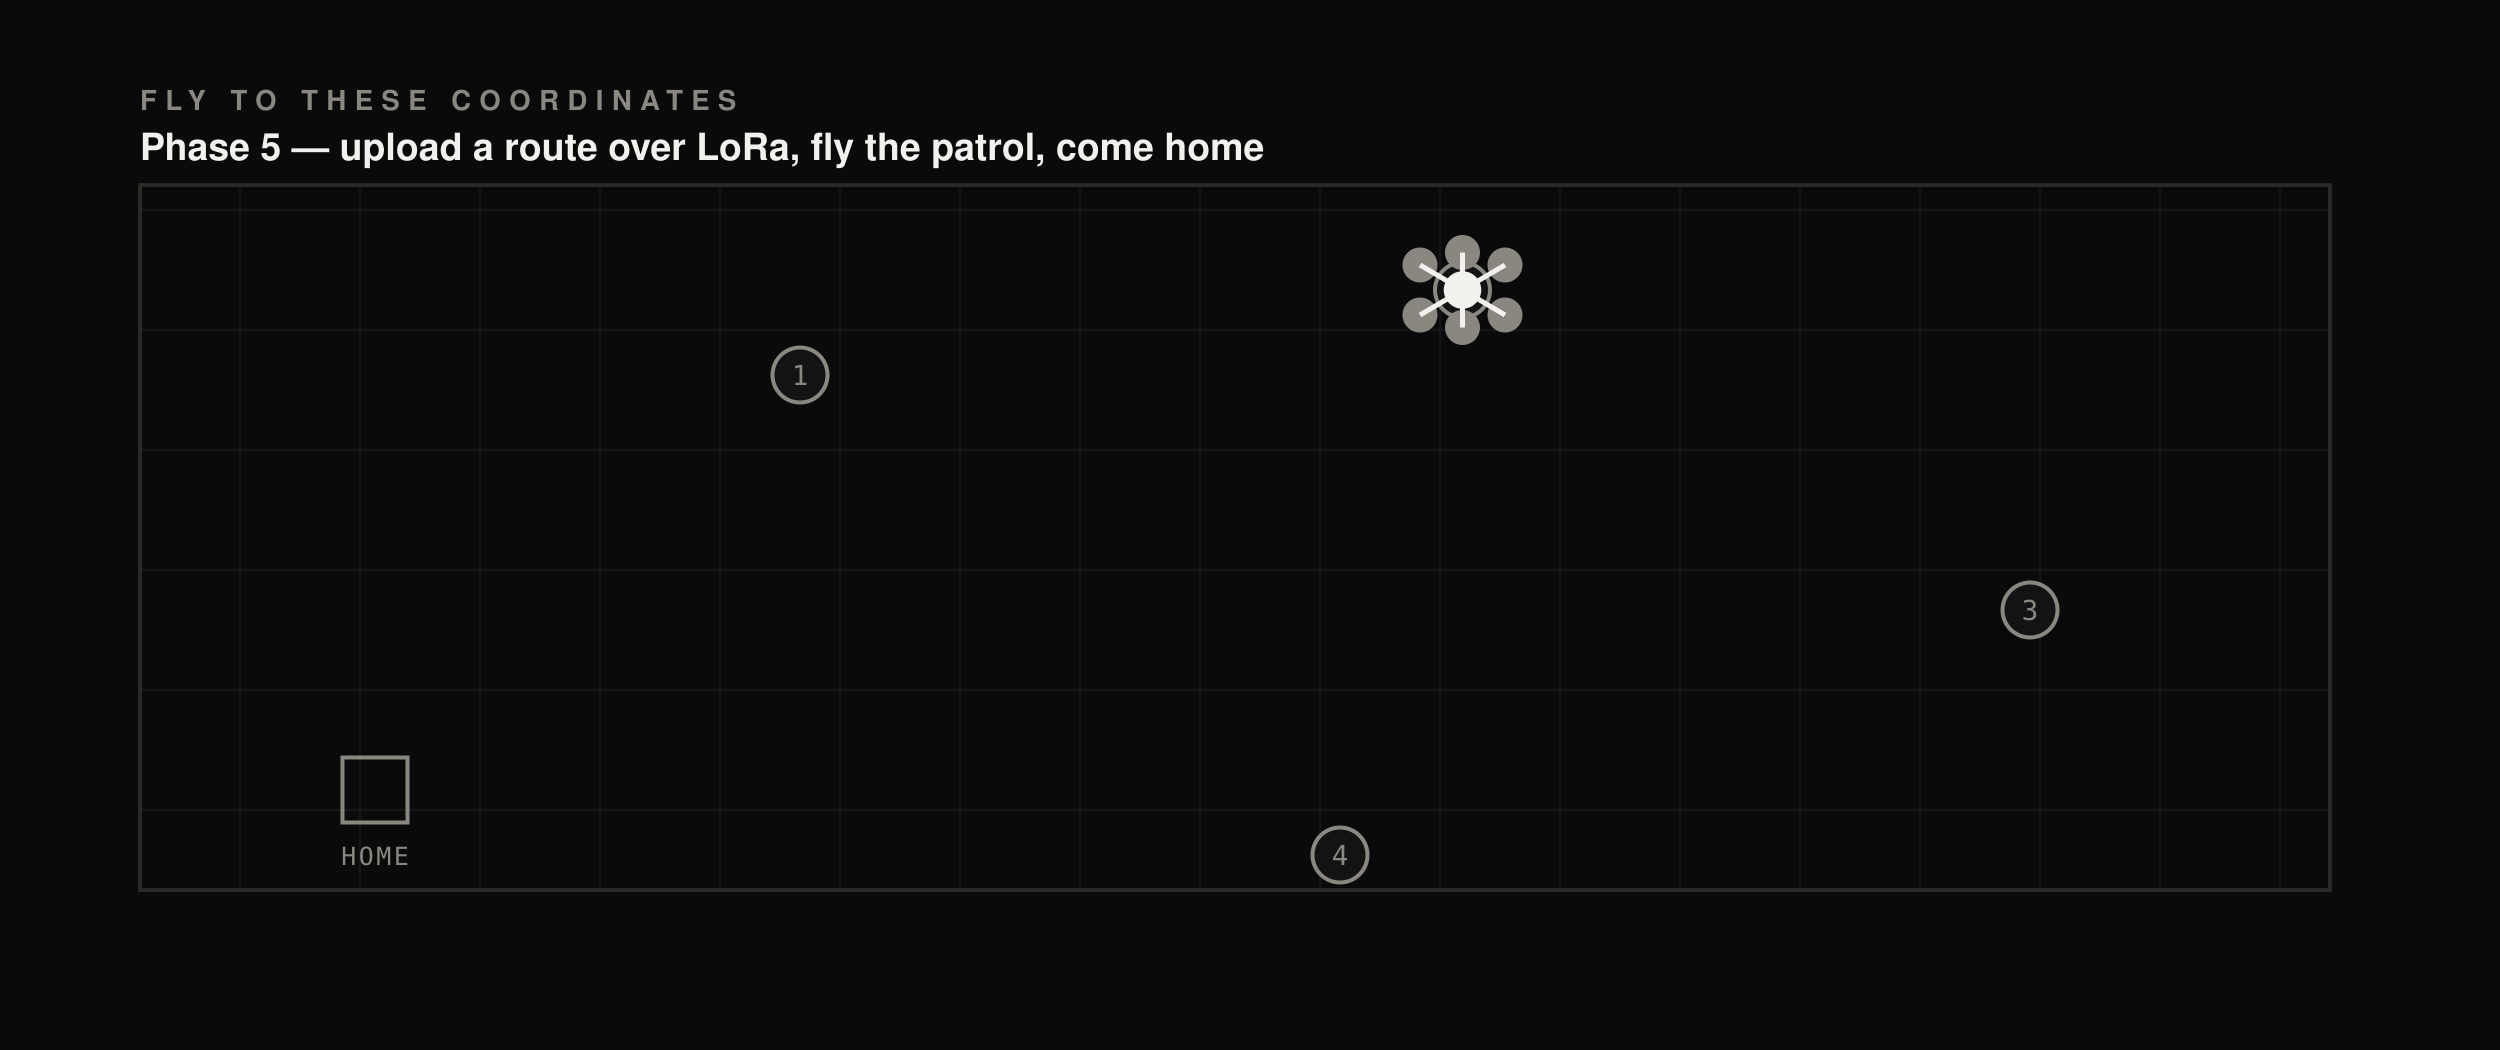
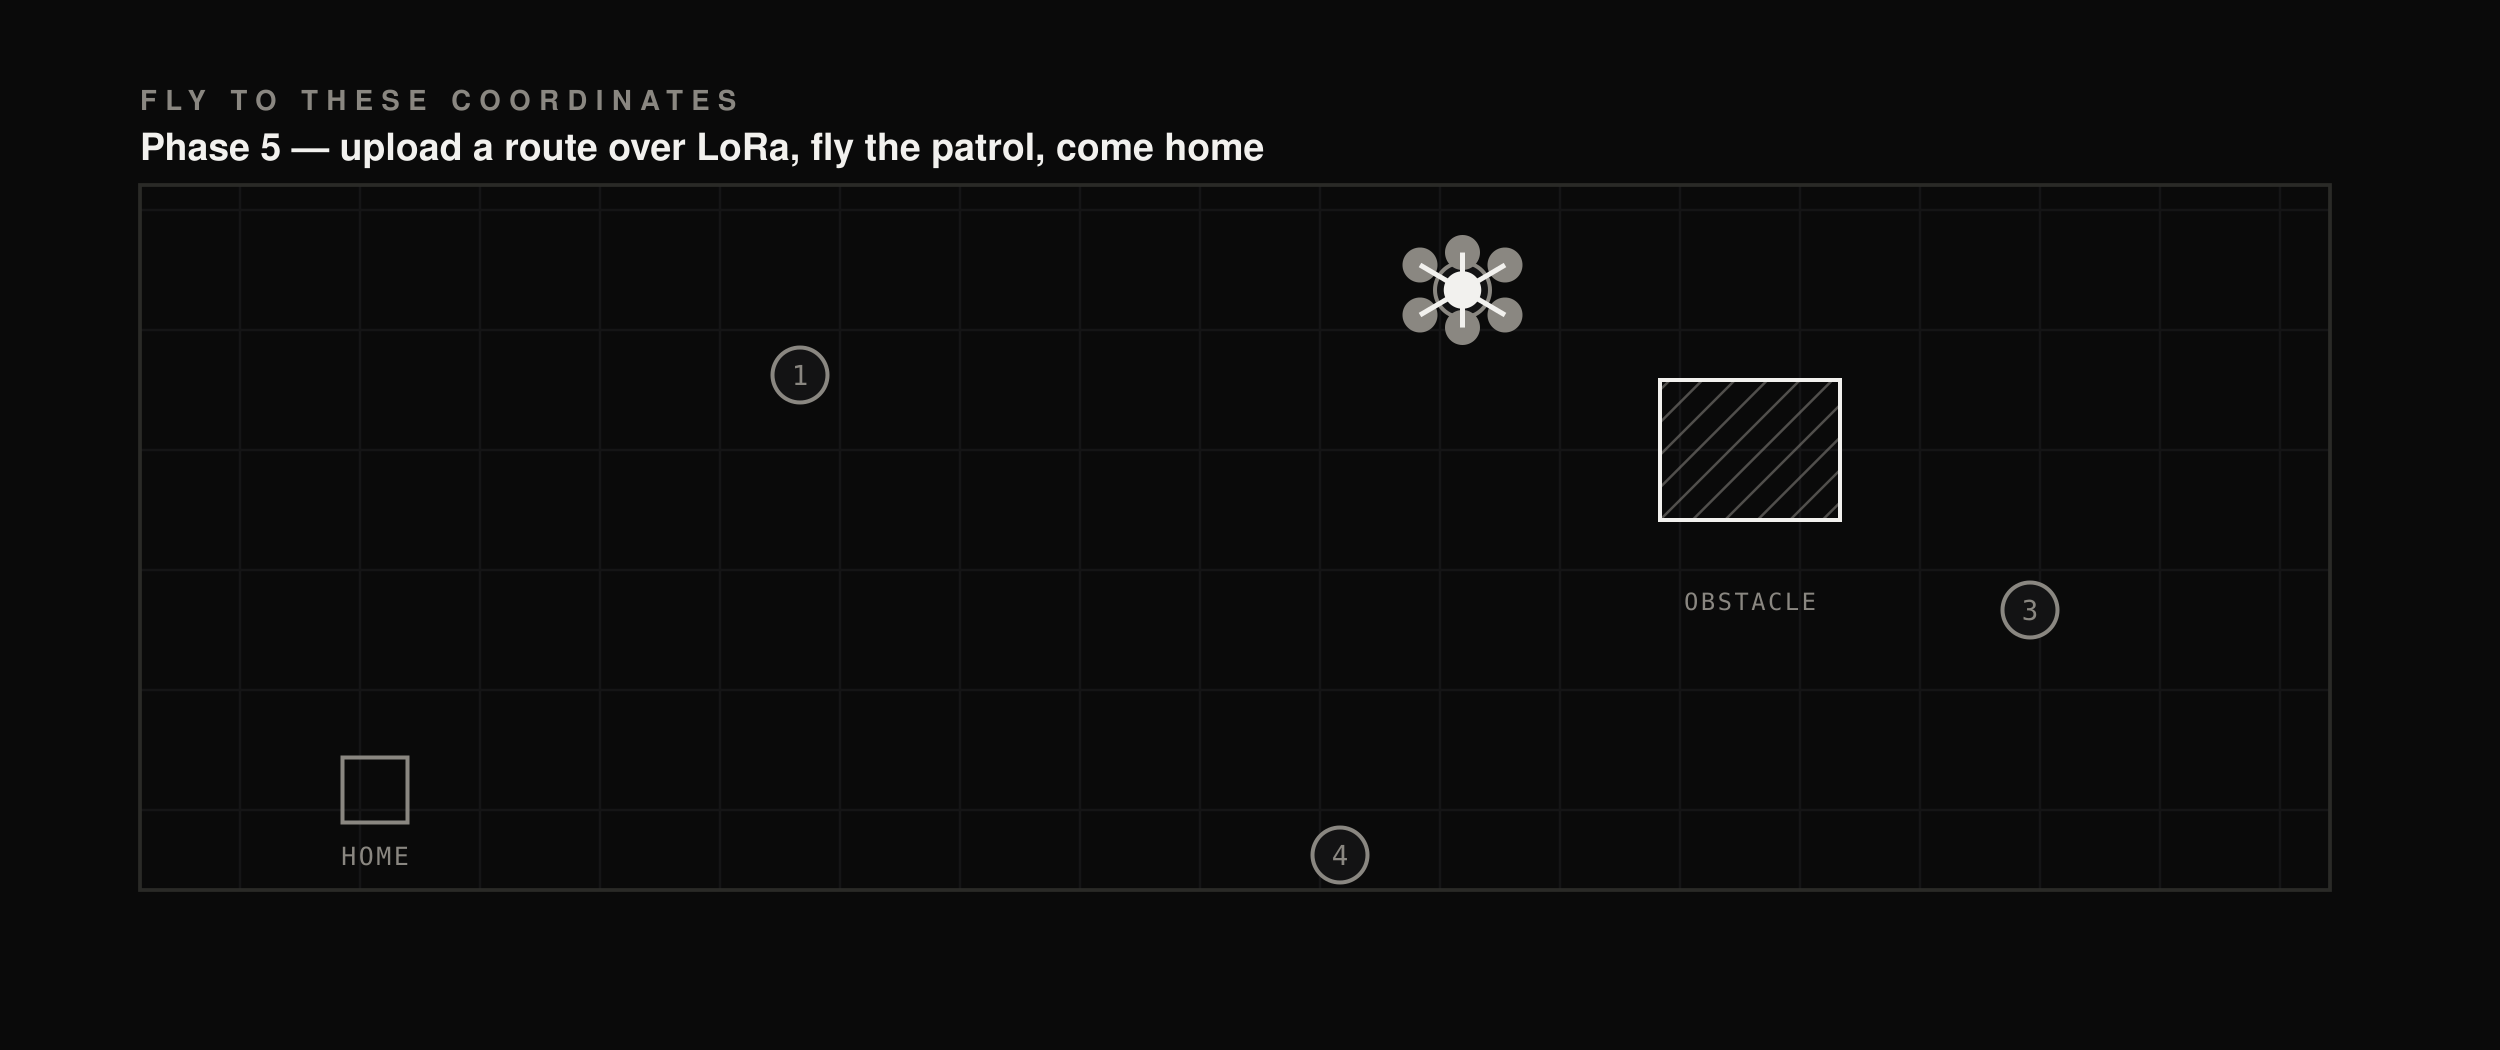
<svg xmlns="http://www.w3.org/2000/svg" viewBox="0 0 1000 420" width="1000" height="420" role="img" aria-label="Venator patrol: four coordinates uploaded over LoRa, validated, armed, flown as a circuit, then RTL home">
  <style>
    #drone { transform-box: view-box; transform-origin: 0 0;
             transform: translate(585px, 116px);
             animation: fly 16s linear infinite }
    @keyframes fly {
      0%,33% { transform: translate(150px, 316px) }
      39%     { transform: translate(150px, 316px) }
-       46.634% { transform: translate(320px, 150px) }
-       55.218% { transform: translate(585px, 116px) }
-       63.59% { transform: translate(812px, 244px) }
+       46.358% { transform: translate(320px, 150px) }
+       54.632% { transform: translate(585px, 116px) }
+       56.661% { transform: translate(648px, 98px) }
+       59.275% { transform: translate(730px, 118px) }
+       63.93% { transform: translate(812px, 244px) }
      73% { transform: translate(536px, 342px) }
      87%,100%  { transform: translate(150px, 316px) }
    }
    #rotor circle { transform-box: fill-box; transform-origin: center;
                    animation: spin .3s linear infinite }
    @keyframes spin { 0%,100% { transform: scaleX(1) } 50% { transform: scaleX(.3) } }

    /* The flown line grows under the aircraft: same schedule, dashoffset to 0. */
-     #flown { stroke-dasharray: 1058.3; stroke-dashoffset: 1058.3;
-              animation: draw 16s linear infinite }
-     @keyframes draw {
-       0%,39% { stroke-dashoffset: 1058.3 }
-       73%,100%  { stroke-dashoffset: 0 }
-     }
+     #flownA { animation: drawA 16s linear infinite }
+     @keyframes drawA { 0%,39% { stroke-dashoffset: 504.8 }
+                        54.632%,100% { stroke-dashoffset: 0 } }
+     #flownB { animation: drawB 16s linear infinite }
+     @keyframes drawB { 0%,63.93% { stroke-dashoffset: 292.9 }
+                        73%,100% { stroke-dashoffset: 0 } }
+     /* The deviation is dashed to mark it as the one thing here that is not
+        built, so it reveals rather than grows — dasharray is already spent. */
+     #dev, #devChip, #obstWarn { opacity:0; animation: kDev 16s steps(1,end) infinite }
+     @keyframes kDev { 0%,54.532% {opacity:0} 54.632%,100% {opacity:1} }
    #rtl { stroke-dasharray: 386.9; stroke-dashoffset: 386.9;
           animation: drawR 16s linear infinite }
    @keyframes drawR {
      0%,73%   { stroke-dashoffset: 386.9 }
      87%     { stroke-dashoffset: 0 }
      100%        { stroke-dashoffset: 0 }
    }
    #plan  { opacity:0; animation: kPlan 16s steps(1,end) infinite }
    #armed { opacity:0; animation: kArm 16s steps(1,end) infinite }
    #ping  { opacity:0; animation: kPing 16s steps(1,end) infinite }
    #ping circle { transform-box: fill-box; transform-origin: center;
                   animation: ping 1.3s linear infinite }
    #ping circle:nth-child(2) { animation-delay: .43s }
    #ping circle:nth-child(3) { animation-delay: .86s }
    @keyframes ping { 0% { transform: scale(1); opacity:.8 }
                      100% { transform: scale(6.5); opacity:0 } }
    @keyframes kPlan { 0%,4% {opacity:0} 4.1%,100% {opacity:1} }
    @keyframes kArm  { 0%,30% {opacity:0} 30.1%,87% {opacity:1}
                       87.1%,100% {opacity:0} }
    @keyframes kPing { 0%,8.9% {opacity:0} 9%,30% {opacity:1}
                       30.1%,100% {opacity:0} }
    #wpOn0, #wpNum0 { opacity:0; animation: kwp0 16s steps(1,end) infinite }
    #wpOn1, #wpNum1 { opacity:0; animation: kwp1 16s steps(1,end) infinite }
    #wpOn2, #wpNum2 { opacity:0; animation: kwp2 16s steps(1,end) infinite }
    #wpOn3, #wpNum3 { opacity:0; animation: kwp3 16s steps(1,end) infinite }
-     @keyframes kwp0 { 0%,46.534% {opacity:0} 46.634%,100% {opacity:1} }
-     @keyframes kwp1 { 0%,55.118% {opacity:0} 55.218%,100% {opacity:1} }
-     @keyframes kwp2 { 0%,63.49% {opacity:0} 63.59%,100% {opacity:1} }
+     @keyframes kwp0 { 0%,46.258% {opacity:0} 46.358%,100% {opacity:1} }
+     @keyframes kwp1 { 0%,54.532% {opacity:0} 54.632%,100% {opacity:1} }
+     @keyframes kwp2 { 0%,63.83% {opacity:0} 63.93%,100% {opacity:1} }
    @keyframes kwp3 { 0%,72.9% {opacity:0} 73%,100% {opacity:1} }
    #ticker text { opacity:0 }
    #p7 { opacity:1 }
    #p0 { animation: kp0 16s steps(1,end) infinite }
    #p1 { animation: kp1 16s steps(1,end) infinite }
    #p2 { animation: kp2 16s steps(1,end) infinite }
    #p3 { animation: kp3 16s steps(1,end) infinite }
    #p4 { animation: kp4 16s steps(1,end) infinite }
+     #p4b { animation: kp4b 16s steps(1,end) infinite }
+     #p4c { animation: kp4c 16s steps(1,end) infinite }
    #p5 { animation: kp5 16s steps(1,end) infinite }
    #p6 { animation: kp6 16s steps(1,end) infinite }
    #p7 { animation: kp7 16s steps(1,end) infinite }
    @keyframes kp0 { 0%,8.9% {opacity:1} 9%,100% {opacity:0} }
    @keyframes kp1 { 0%,8.9% {opacity:0} 9%,25.9% {opacity:1} 26%,100% {opacity:0} }
    @keyframes kp2 { 0%,25.9% {opacity:0} 26%,32.9% {opacity:1} 33%,100% {opacity:0} }
    @keyframes kp3 { 0%,32.9% {opacity:0} 33%,38.9% {opacity:1} 39%,100% {opacity:0} }
-     @keyframes kp4 { 0%,38.9% {opacity:0} 39%,72.9% {opacity:1} 73%,100% {opacity:0} }
+     @keyframes kp4 { 0%,38.9% {opacity:0} 39%,54.532% {opacity:1} 54.632%,100% {opacity:0} }
+     @keyframes kp4b { 0%,54.532% {opacity:0} 54.632%,63.83% {opacity:1} 63.93%,100% {opacity:0} }
+     @keyframes kp4c { 0%,63.83% {opacity:0} 63.93%,72.9% {opacity:1} 73%,100% {opacity:0} }
    @keyframes kp5 { 0%,72.9% {opacity:0} 73%,86.9% {opacity:1} 87%,100% {opacity:0} }
    @keyframes kp6 { 0%,86.9% {opacity:0} 87%,92.9% {opacity:1} 93%,100% {opacity:0} }
    @keyframes kp7 { 0%,92.9% {opacity:0} 93%,100% {opacity:1} }
    @media (prefers-reduced-motion: reduce) {
      #drone, #rotor circle, #ping, #ping circle { animation: none }
      #ping { display: none }
-       #flown, #rtl { animation: none; stroke-dashoffset: 0 }
+       #flownA, #flownB, #rtl { animation: none; stroke-dashoffset: 0 }
+       #dev, #devChip, #obstWarn { opacity: 1; animation: none }
      #plan, #armed { opacity: 1; animation: none }
      [id^="wpOn"], [id^="wpNum"] { opacity: 1; animation: none }
      #ticker text { animation: none; opacity: 0 }
      #p7 { opacity: 1 }
    }
  </style>
  <rect width="1000" height="420" fill="#0A0A0A" />
  <path d="M96 74V356" stroke="#151516" stroke-width="1" />
  <path d="M144 74V356" stroke="#151516" stroke-width="1" />
  <path d="M192 74V356" stroke="#151516" stroke-width="1" />
  <path d="M240 74V356" stroke="#151516" stroke-width="1" />
  <path d="M288 74V356" stroke="#151516" stroke-width="1" />
  <path d="M336 74V356" stroke="#151516" stroke-width="1" />
  <path d="M384 74V356" stroke="#151516" stroke-width="1" />
  <path d="M432 74V356" stroke="#151516" stroke-width="1" />
  <path d="M480 74V356" stroke="#151516" stroke-width="1" />
  <path d="M528 74V356" stroke="#151516" stroke-width="1" />
  <path d="M576 74V356" stroke="#151516" stroke-width="1" />
  <path d="M624 74V356" stroke="#151516" stroke-width="1" />
  <path d="M672 74V356" stroke="#151516" stroke-width="1" />
  <path d="M720 74V356" stroke="#151516" stroke-width="1" />
  <path d="M768 74V356" stroke="#151516" stroke-width="1" />
  <path d="M816 74V356" stroke="#151516" stroke-width="1" />
  <path d="M864 74V356" stroke="#151516" stroke-width="1" />
  <path d="M912 74V356" stroke="#151516" stroke-width="1" />
  <path d="M56 84H932" stroke="#151516" stroke-width="1" />
  <path d="M56 132H932" stroke="#151516" stroke-width="1" />
  <path d="M56 180H932" stroke="#151516" stroke-width="1" />
  <path d="M56 228H932" stroke="#151516" stroke-width="1" />
  <path d="M56 276H932" stroke="#151516" stroke-width="1" />
  <path d="M56 324H932" stroke="#151516" stroke-width="1" />
  <rect x="56" y="74" width="876" height="282" fill="none" stroke="#2A2A27" stroke-width="1.5" />
  <text x="56" y="44" fill="#8A8781" font-family="Helvetica Neue,Helvetica,Arial,sans-serif" font-size="11" font-weight="600" letter-spacing="3.4">FLY TO THESE COORDINATES</text>
  <text x="56" y="64" fill="#F2F1EE" font-family="Helvetica Neue,Helvetica,Arial,sans-serif" font-size="15" font-weight="600">
    Phase 5 — upload a route over LoRa, fly the patrol, come home</text>
  <path id="plan" d="M150,316 L320,150 L585,116 L812,244 L536,342" fill="none" stroke="#8A8781" stroke-width="1.2" stroke-dasharray="5 5" />
-   <path id="flown" d="M150,316 L320,150 L585,116 L812,244 L536,342" fill="none" stroke="#E05316" stroke-width="2.2" />
+   <g>
+     <defs>
+       <clipPath id="oclip">
+         <rect x="664" y="152" width="72" height="56" />
+       </clipPath>
+     </defs>
+     <g clip-path="url(#oclip)">
+       <path d="M612 208L668 152" stroke="#8A8781" stroke-width="1" opacity=".55" />
+       <path d="M625 208L681 152" stroke="#8A8781" stroke-width="1" opacity=".55" />
+       <path d="M638 208L694 152" stroke="#8A8781" stroke-width="1" opacity=".55" />
+       <path d="M651 208L707 152" stroke="#8A8781" stroke-width="1" opacity=".55" />
+       <path d="M664 208L720 152" stroke="#8A8781" stroke-width="1" opacity=".55" />
+       <path d="M677 208L733 152" stroke="#8A8781" stroke-width="1" opacity=".55" />
+       <path d="M690 208L746 152" stroke="#8A8781" stroke-width="1" opacity=".55" />
+       <path d="M703 208L759 152" stroke="#8A8781" stroke-width="1" opacity=".55" />
+       <path d="M716 208L772 152" stroke="#8A8781" stroke-width="1" opacity=".55" />
+       <path d="M729 208L785 152" stroke="#8A8781" stroke-width="1" opacity=".55" />
+       <path d="M742 208L798 152" stroke="#8A8781" stroke-width="1" opacity=".55" />
+     </g>
+     <rect x="664" y="152" width="72" height="56" fill="none" stroke="#F2F1EE" stroke-width="1.6" />
+     <text x="700.0" y="244" fill="#8A8781" font-family="ui-monospace,SFMono-Regular,Menlo,Consolas,monospace" font-size="9.5" text-anchor="middle" letter-spacing="1">OBSTACLE</text>
+     <ellipse id="obstWarn" cx="700.0" cy="180.0" rx="58.0" ry="50.0" fill="none" stroke="#E05316" stroke-width="1.3" stroke-dasharray="4 4" />
+   </g>
+   <path id="flownA" d="M150,316 L320,150 L585,116" fill="none" stroke="#E05316" stroke-width="2.2" stroke-dasharray="504.8" stroke-dashoffset="504.8" />
+   <path id="dev" d="M585,116 L648,98 L730,118 L812,244" fill="none" stroke="#E05316" stroke-width="2.2" stroke-dasharray="7 5" opacity="0" />
+   <path id="flownB" d="M812,244 L536,342" fill="none" stroke="#E05316" stroke-width="2.2" stroke-dasharray="292.9" stroke-dashoffset="292.9" />
  <path id="rtl" d="M536,342 L150,316" fill="none" stroke="#E05316" stroke-width="2.2" stroke-dasharray="386.9" />
  <g>
    <circle cx="320" cy="150" r="11" fill="#131314" stroke="#8A8781" stroke-width="1.6" />
    <circle id="wpOn0" cx="320" cy="150" r="11" fill="#E05316" />
    <text x="320" y="154" fill="#8A8781" font-family="ui-monospace,SFMono-Regular,Menlo,Consolas,monospace" font-size="11" text-anchor="middle">1</text>
    <text id="wpNum0" x="320" y="154" fill="#131314" font-family="ui-monospace,SFMono-Regular,Menlo,Consolas,monospace" font-size="11" text-anchor="middle">1</text>
  </g>
  <g>
    <circle cx="585" cy="116" r="11" fill="#131314" stroke="#8A8781" stroke-width="1.6" />
    <circle id="wpOn1" cx="585" cy="116" r="11" fill="#E05316" />
    <text x="585" y="120" fill="#8A8781" font-family="ui-monospace,SFMono-Regular,Menlo,Consolas,monospace" font-size="11" text-anchor="middle">2</text>
    <text id="wpNum1" x="585" y="120" fill="#131314" font-family="ui-monospace,SFMono-Regular,Menlo,Consolas,monospace" font-size="11" text-anchor="middle">2</text>
  </g>
  <g>
    <circle cx="812" cy="244" r="11" fill="#131314" stroke="#8A8781" stroke-width="1.6" />
    <circle id="wpOn2" cx="812" cy="244" r="11" fill="#E05316" />
    <text x="812" y="248" fill="#8A8781" font-family="ui-monospace,SFMono-Regular,Menlo,Consolas,monospace" font-size="11" text-anchor="middle">3</text>
    <text id="wpNum2" x="812" y="248" fill="#131314" font-family="ui-monospace,SFMono-Regular,Menlo,Consolas,monospace" font-size="11" text-anchor="middle">3</text>
  </g>
  <g>
    <circle cx="536" cy="342" r="11" fill="#131314" stroke="#8A8781" stroke-width="1.6" />
    <circle id="wpOn3" cx="536" cy="342" r="11" fill="#E05316" />
    <text x="536" y="346" fill="#8A8781" font-family="ui-monospace,SFMono-Regular,Menlo,Consolas,monospace" font-size="11" text-anchor="middle">4</text>
    <text id="wpNum3" x="536" y="346" fill="#131314" font-family="ui-monospace,SFMono-Regular,Menlo,Consolas,monospace" font-size="11" text-anchor="middle">4</text>
  </g>
  <g transform="translate(150,316)">
    <rect x="-13" y="-13" width="26" height="26" fill="none" stroke="#8A8781" stroke-width="1.6" />
    <text x="0" y="30" fill="#8A8781" font-family="ui-monospace,SFMono-Regular,Menlo,Consolas,monospace" font-size="10" text-anchor="middle" letter-spacing="1">HOME</text>
    <g id="ping" fill="none" stroke="#E05316" stroke-width="1.6">
      <circle r="7" />
      <circle r="7" />
      <circle r="7" />
    </g>
  </g>
  <g id="drone">
    <g id="rotor" fill="#8A8781">
      <circle cx="-17" cy="-10" r="7" />
      <circle cx="17" cy="-10" r="7" />
      <circle cx="-17" cy="10" r="7" />
      <circle cx="17" cy="10" r="7" />
      <circle cx="0" cy="-15" r="7" />
      <circle cx="0" cy="15" r="7" />
    </g>
    <path d="M-17-10L17 10M17-10L-17 10M0-15V15" stroke="#F2F1EE" stroke-width="2" />
    <circle r="7.5" fill="#F2F1EE" />
  </g>
+   <g id="devChip" transform="translate(700.0,106)">
+     <rect x="-96" y="-15" width="192" height="22" rx="2" fill="#0A0A0A" stroke="#E05316" stroke-width="1.2" stroke-dasharray="4 3" />
+     <text x="0" y="1" fill="#E05316" font-family="ui-monospace,SFMono-Regular,Menlo,Consolas,monospace" font-size="9.5" text-anchor="middle" letter-spacing="0.6">DEVIATE · Phase 6, not built</text>
+   </g>
  <g id="armed" transform="translate(800,60)">
    <circle r="4" cx="0" cy="-4" fill="#E05316" />
    <text x="12" y="0" fill="#E05316" font-family="ui-monospace,SFMono-Regular,Menlo,Consolas,monospace" font-size="11" letter-spacing="1.6">ARMED</text>
  </g>
  <g id="ticker">
    <text id="p0" x="56" y="398" fill="#8A8781" font-family="ui-monospace,SFMono-Regular,Menlo,Consolas,monospace" font-size="12.5" letter-spacing="1">operator plots 4 coordinates</text>
    <text id="p1" x="56" y="398" fill="#E05316" font-family="ui-monospace,SFMono-Regular,Menlo,Consolas,monospace" font-size="12.5" letter-spacing="1">WP_BEGIN{4}  →  WP{i,lat,lon,alt} ×4, each ACKed  →  WP_END</text>
    <text id="p2" x="56" y="398" fill="#E05316" font-family="ui-monospace,SFMono-Regular,Menlo,Consolas,monospace" font-size="12.5" letter-spacing="1">validated: 0 &lt; alt ≤ 50 m  →  ACK{uploaded}  →  CONFIRM  →  ARMED</text>
    <text id="p3" x="56" y="398" fill="#F2F1EE" font-family="ui-monospace,SFMono-Regular,Menlo,Consolas,monospace" font-size="12.5" letter-spacing="1">AUTO.TAKEOFF  →  first waypoint altitude</text>
    <text id="p4" x="56" y="398" fill="#F2F1EE" font-family="ui-monospace,SFMono-Regular,Menlo,Consolas,monospace" font-size="12.5" letter-spacing="1">AUTO.MISSION  ·  flying the circuit</text>
+     <text id="p4b" x="56" y="398" fill="#E05316" font-family="ui-monospace,SFMono-Regular,Menlo,Consolas,monospace" font-size="12.5" letter-spacing="1">OAK-D depth  →  obstacle ahead  →  deviating ·  Phase 6, not built</text>
+     <text id="p4c" x="56" y="398" fill="#F2F1EE" font-family="ui-monospace,SFMono-Regular,Menlo,Consolas,monospace" font-size="12.5" letter-spacing="1">clear  ·  back on the uploaded route</text>
    <text id="p5" x="56" y="398" fill="#F2F1EE" font-family="ui-monospace,SFMono-Regular,Menlo,Consolas,monospace" font-size="12.5" letter-spacing="1">RTL  ·  the mission's own last item</text>
    <text id="p6" x="56" y="398" fill="#F2F1EE" font-family="ui-monospace,SFMono-Regular,Menlo,Consolas,monospace" font-size="12.5" letter-spacing="1">landed  ·  disarmed  ·  DONE{result}</text>
    <text id="p7" x="56" y="398" fill="#8A8781" font-family="ui-monospace,SFMono-Regular,Menlo,Consolas,monospace" font-size="12.5" letter-spacing="1">Target system — Phase 5 in docs/ROADMAP.md · upload, gate and RTL bench-tested; GPS not yet fitted</text>
  </g>
</svg>
